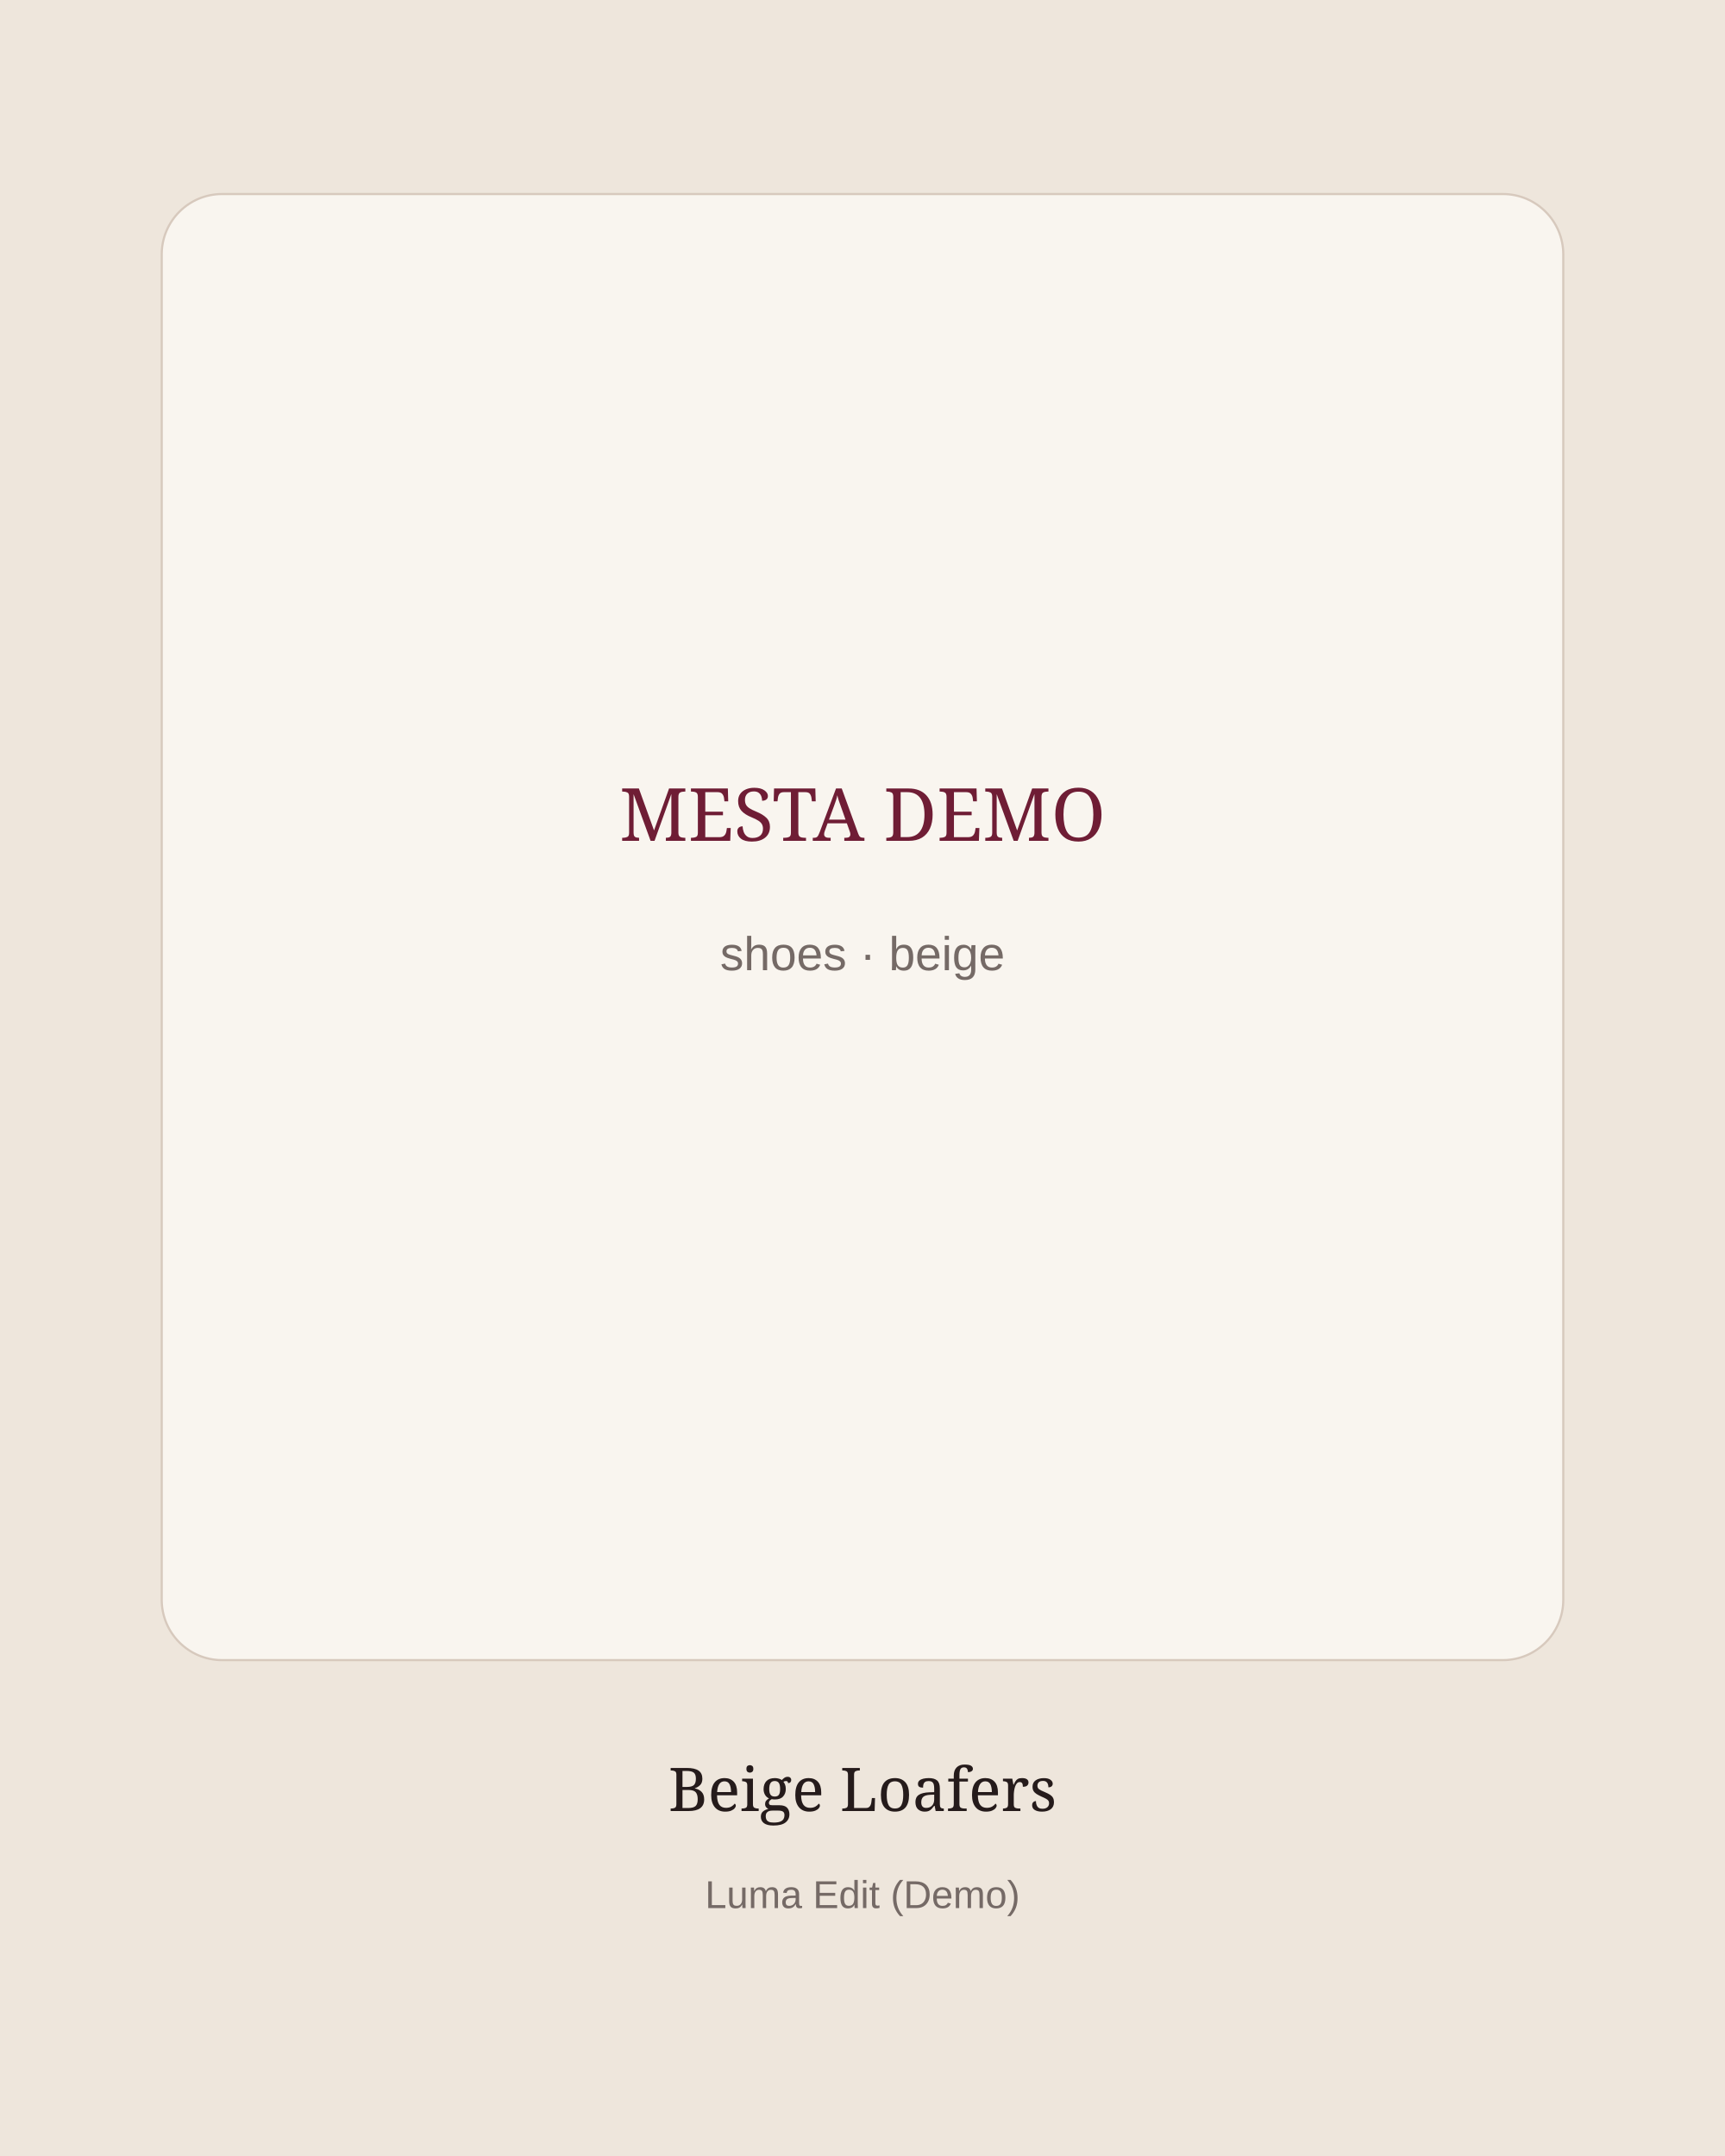
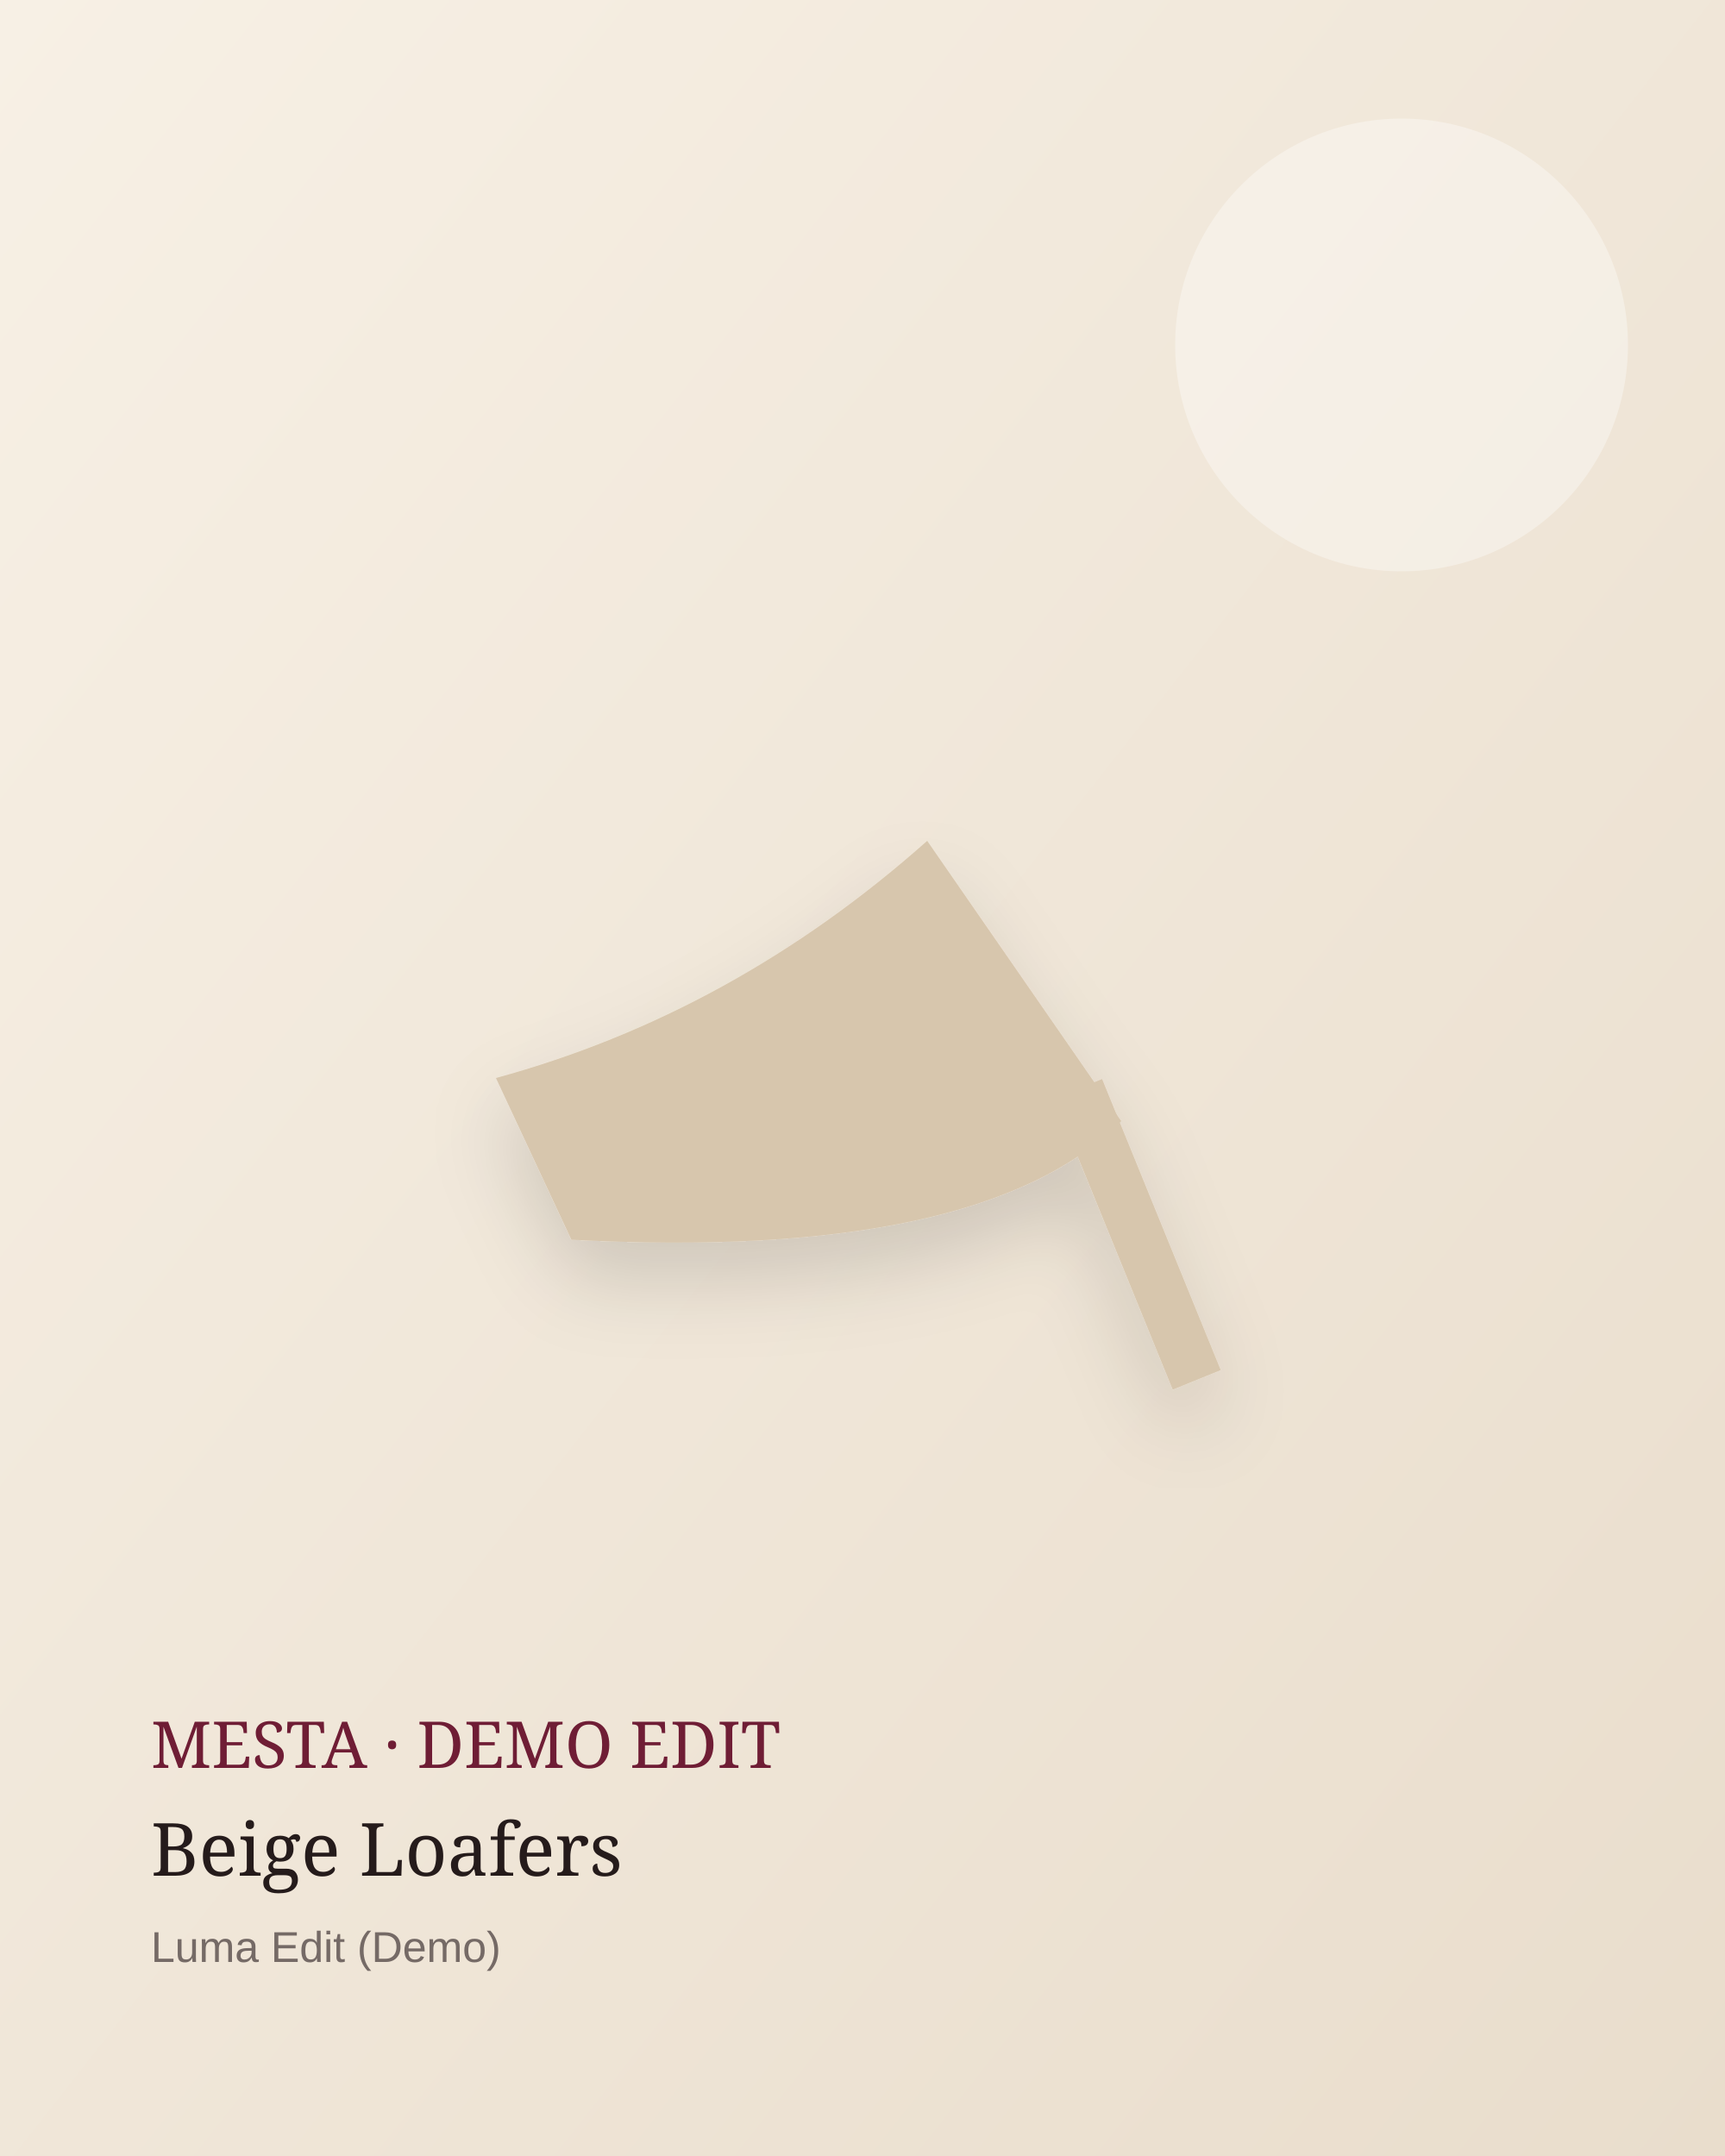
<svg xmlns="http://www.w3.org/2000/svg" width="800" height="1000" viewBox="0 0 800 1000">
-   <rect width="800" height="1000" fill="#eee6dc" />
-   <rect x="75" y="90" width="650" height="680" rx="28" fill="#f9f5ef" stroke="#d7c9bd" />
-   <text x="400" y="390" text-anchor="middle" font-family="Georgia" font-size="34" fill="#6f1d35">MESTA DEMO</text>
-   <text x="400" y="450" text-anchor="middle" font-family="Arial" font-size="22" fill="#756a66">shoes · beige</text>
-   <text x="400" y="840" text-anchor="middle" font-family="Georgia" font-size="28" fill="#251b1b">Beige Loafers</text>
-   <text x="400" y="885" text-anchor="middle" font-family="Arial" font-size="18" fill="#756a66">Luma Edit (Demo)</text>
+   <defs>
+     <filter id="s" x="-20%" y="-20%" width="140%" height="140%">
+       <feDropShadow dx="0" dy="18" stdDeviation="18" flood-opacity=".14" />
+     </filter>
+     <linearGradient id="bg" x1="0" y1="0" x2="1" y2="1">
+       <stop stop-color="#f7f0e5" />
+       <stop offset="1" stop-color="#e9ddcc" />
+     </linearGradient>
+   </defs>
+   <rect width="800" height="1000" fill="url(#bg)" />
+   <circle cx="650" cy="160" r="105" fill="#fff" opacity=".34" />
+   <g filter="url(#s)">
+     <path d="M230 500 Q340 470 430 390 L520 520 Q455 585 265 575Z" fill="#d7c6ad" />
+     <path d="M500 505 555 640" stroke="#d7c6ad" stroke-width="24" />
+   </g>
+   <text x="70" y="820" font-family="Georgia,serif" font-size="30" fill="#6f1d35">MESTA · DEMO EDIT</text>
+   <text x="70" y="870" font-family="Georgia,serif" font-size="34" fill="#251b1b">Beige Loafers</text>
+   <text x="70" y="910" font-family="Arial,sans-serif" font-size="20" fill="#756a66">Luma Edit (Demo)</text>
</svg>
